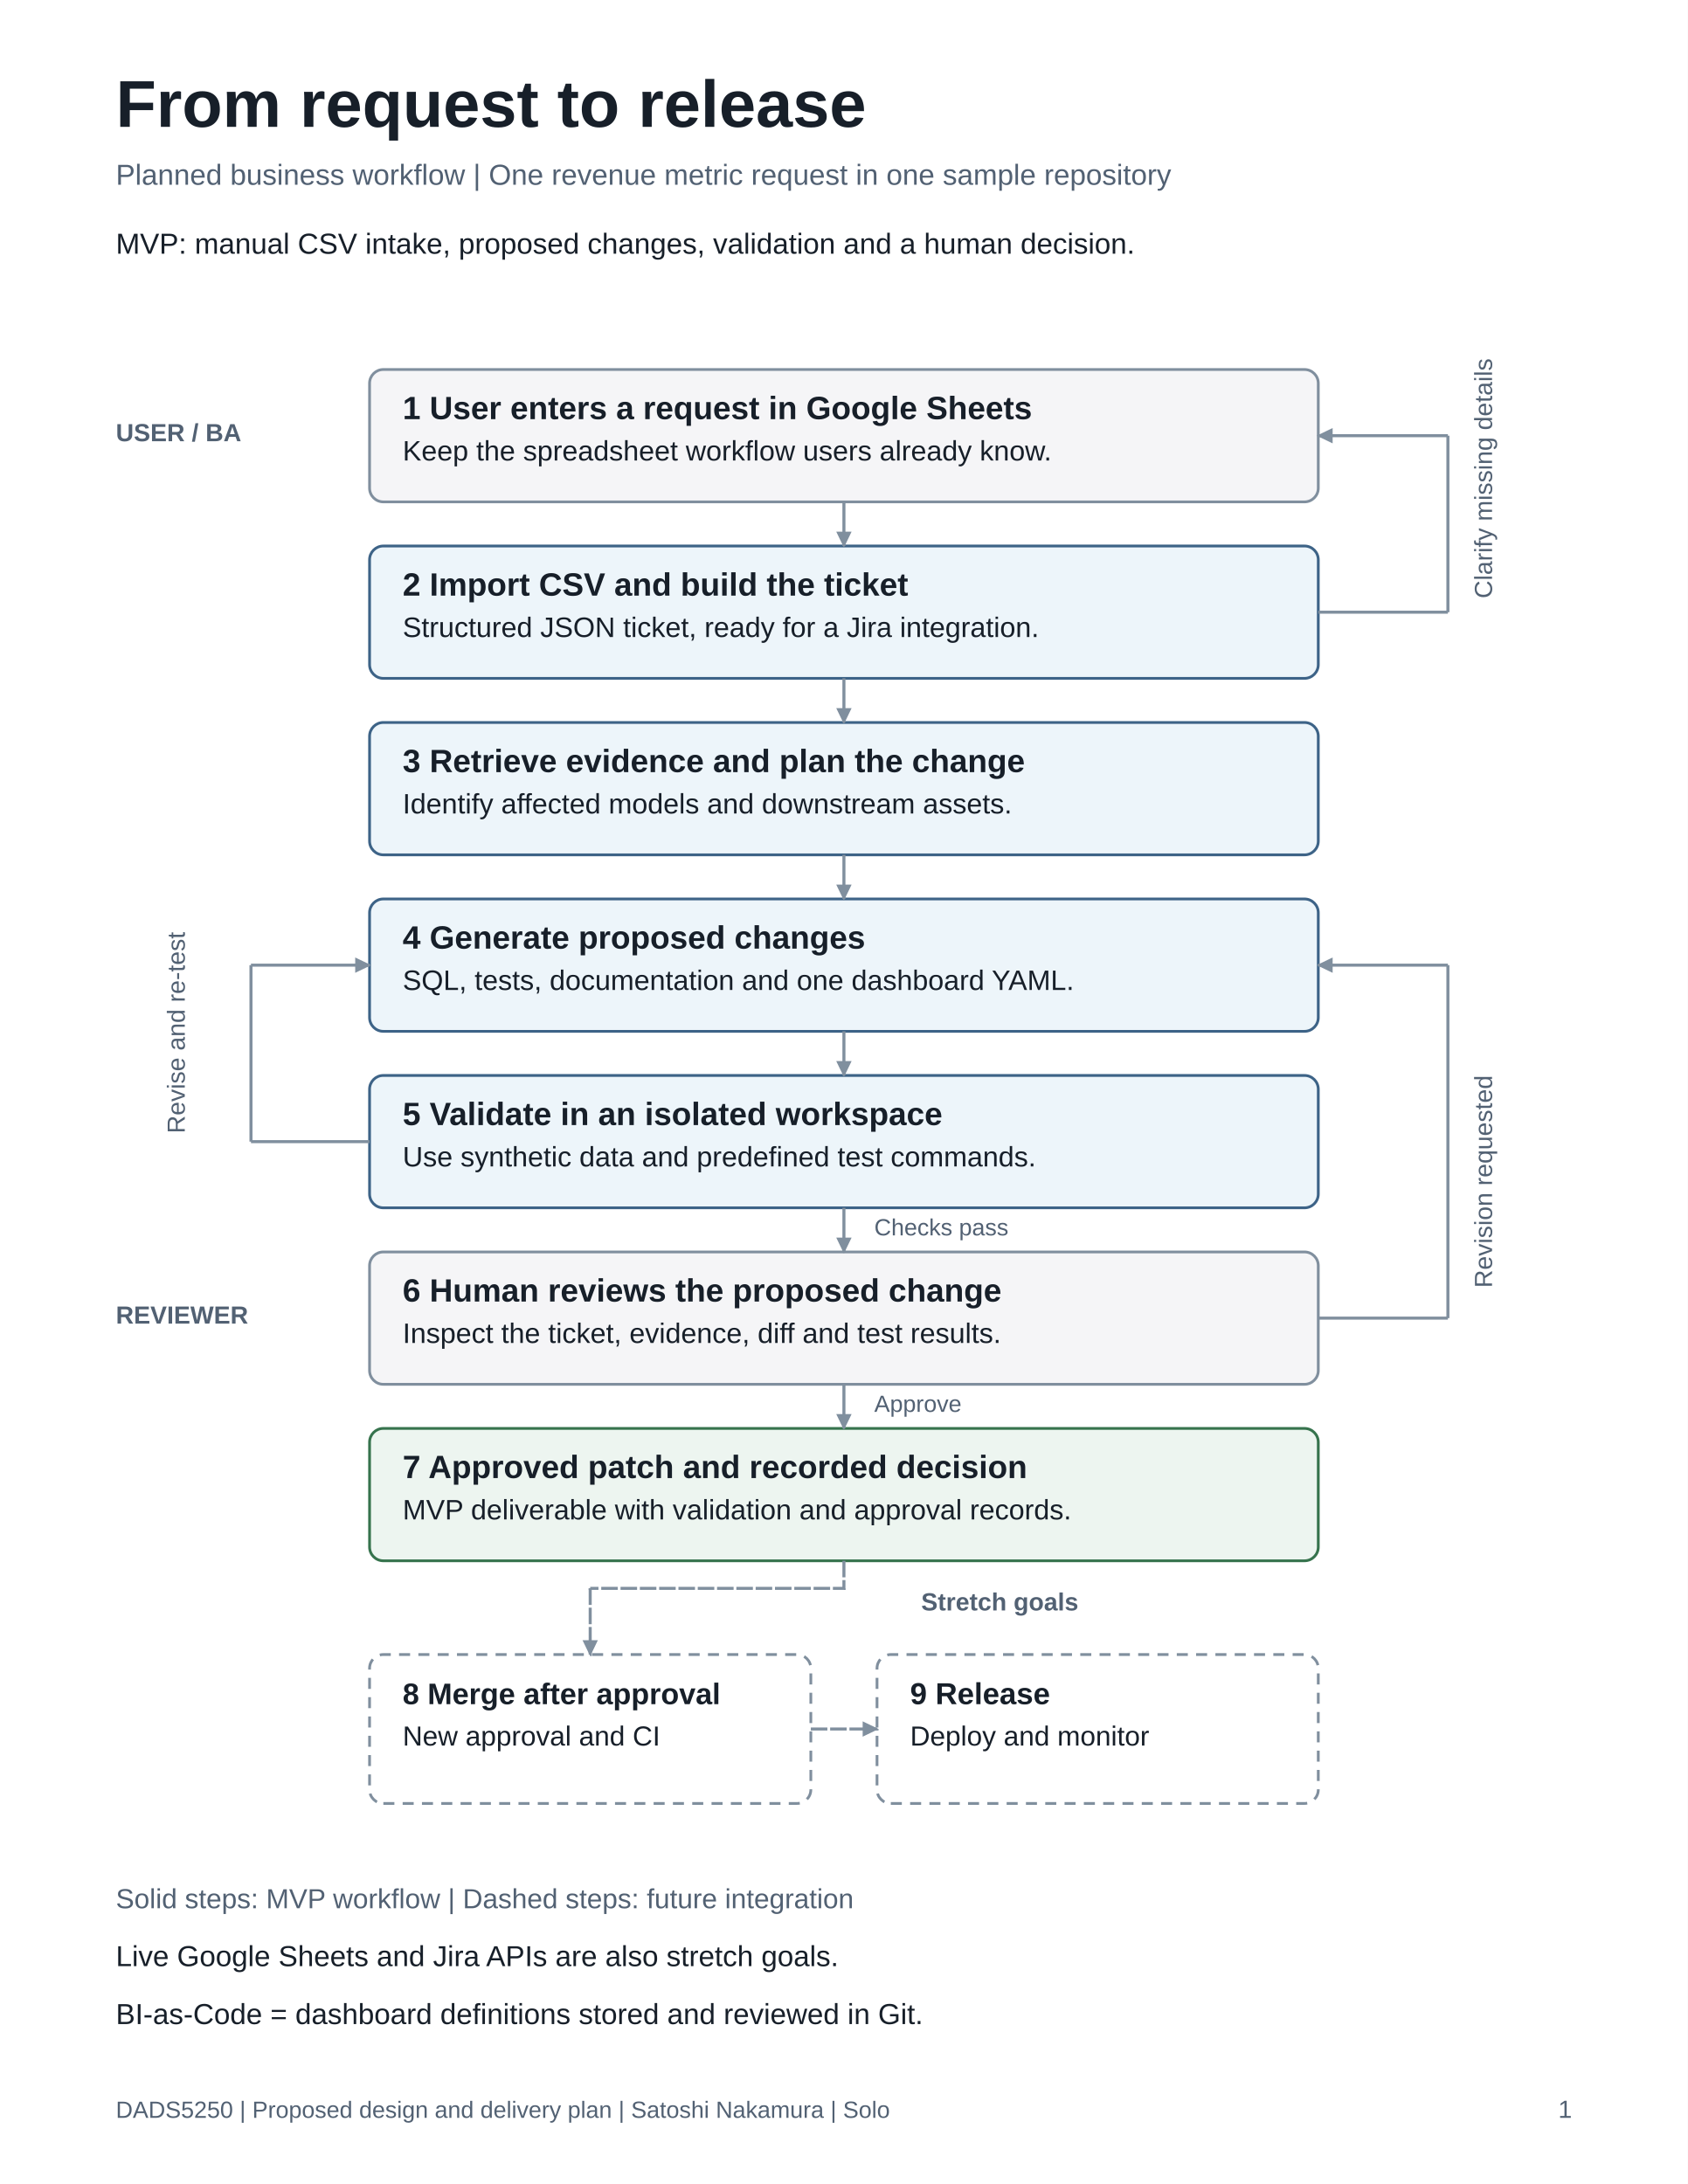
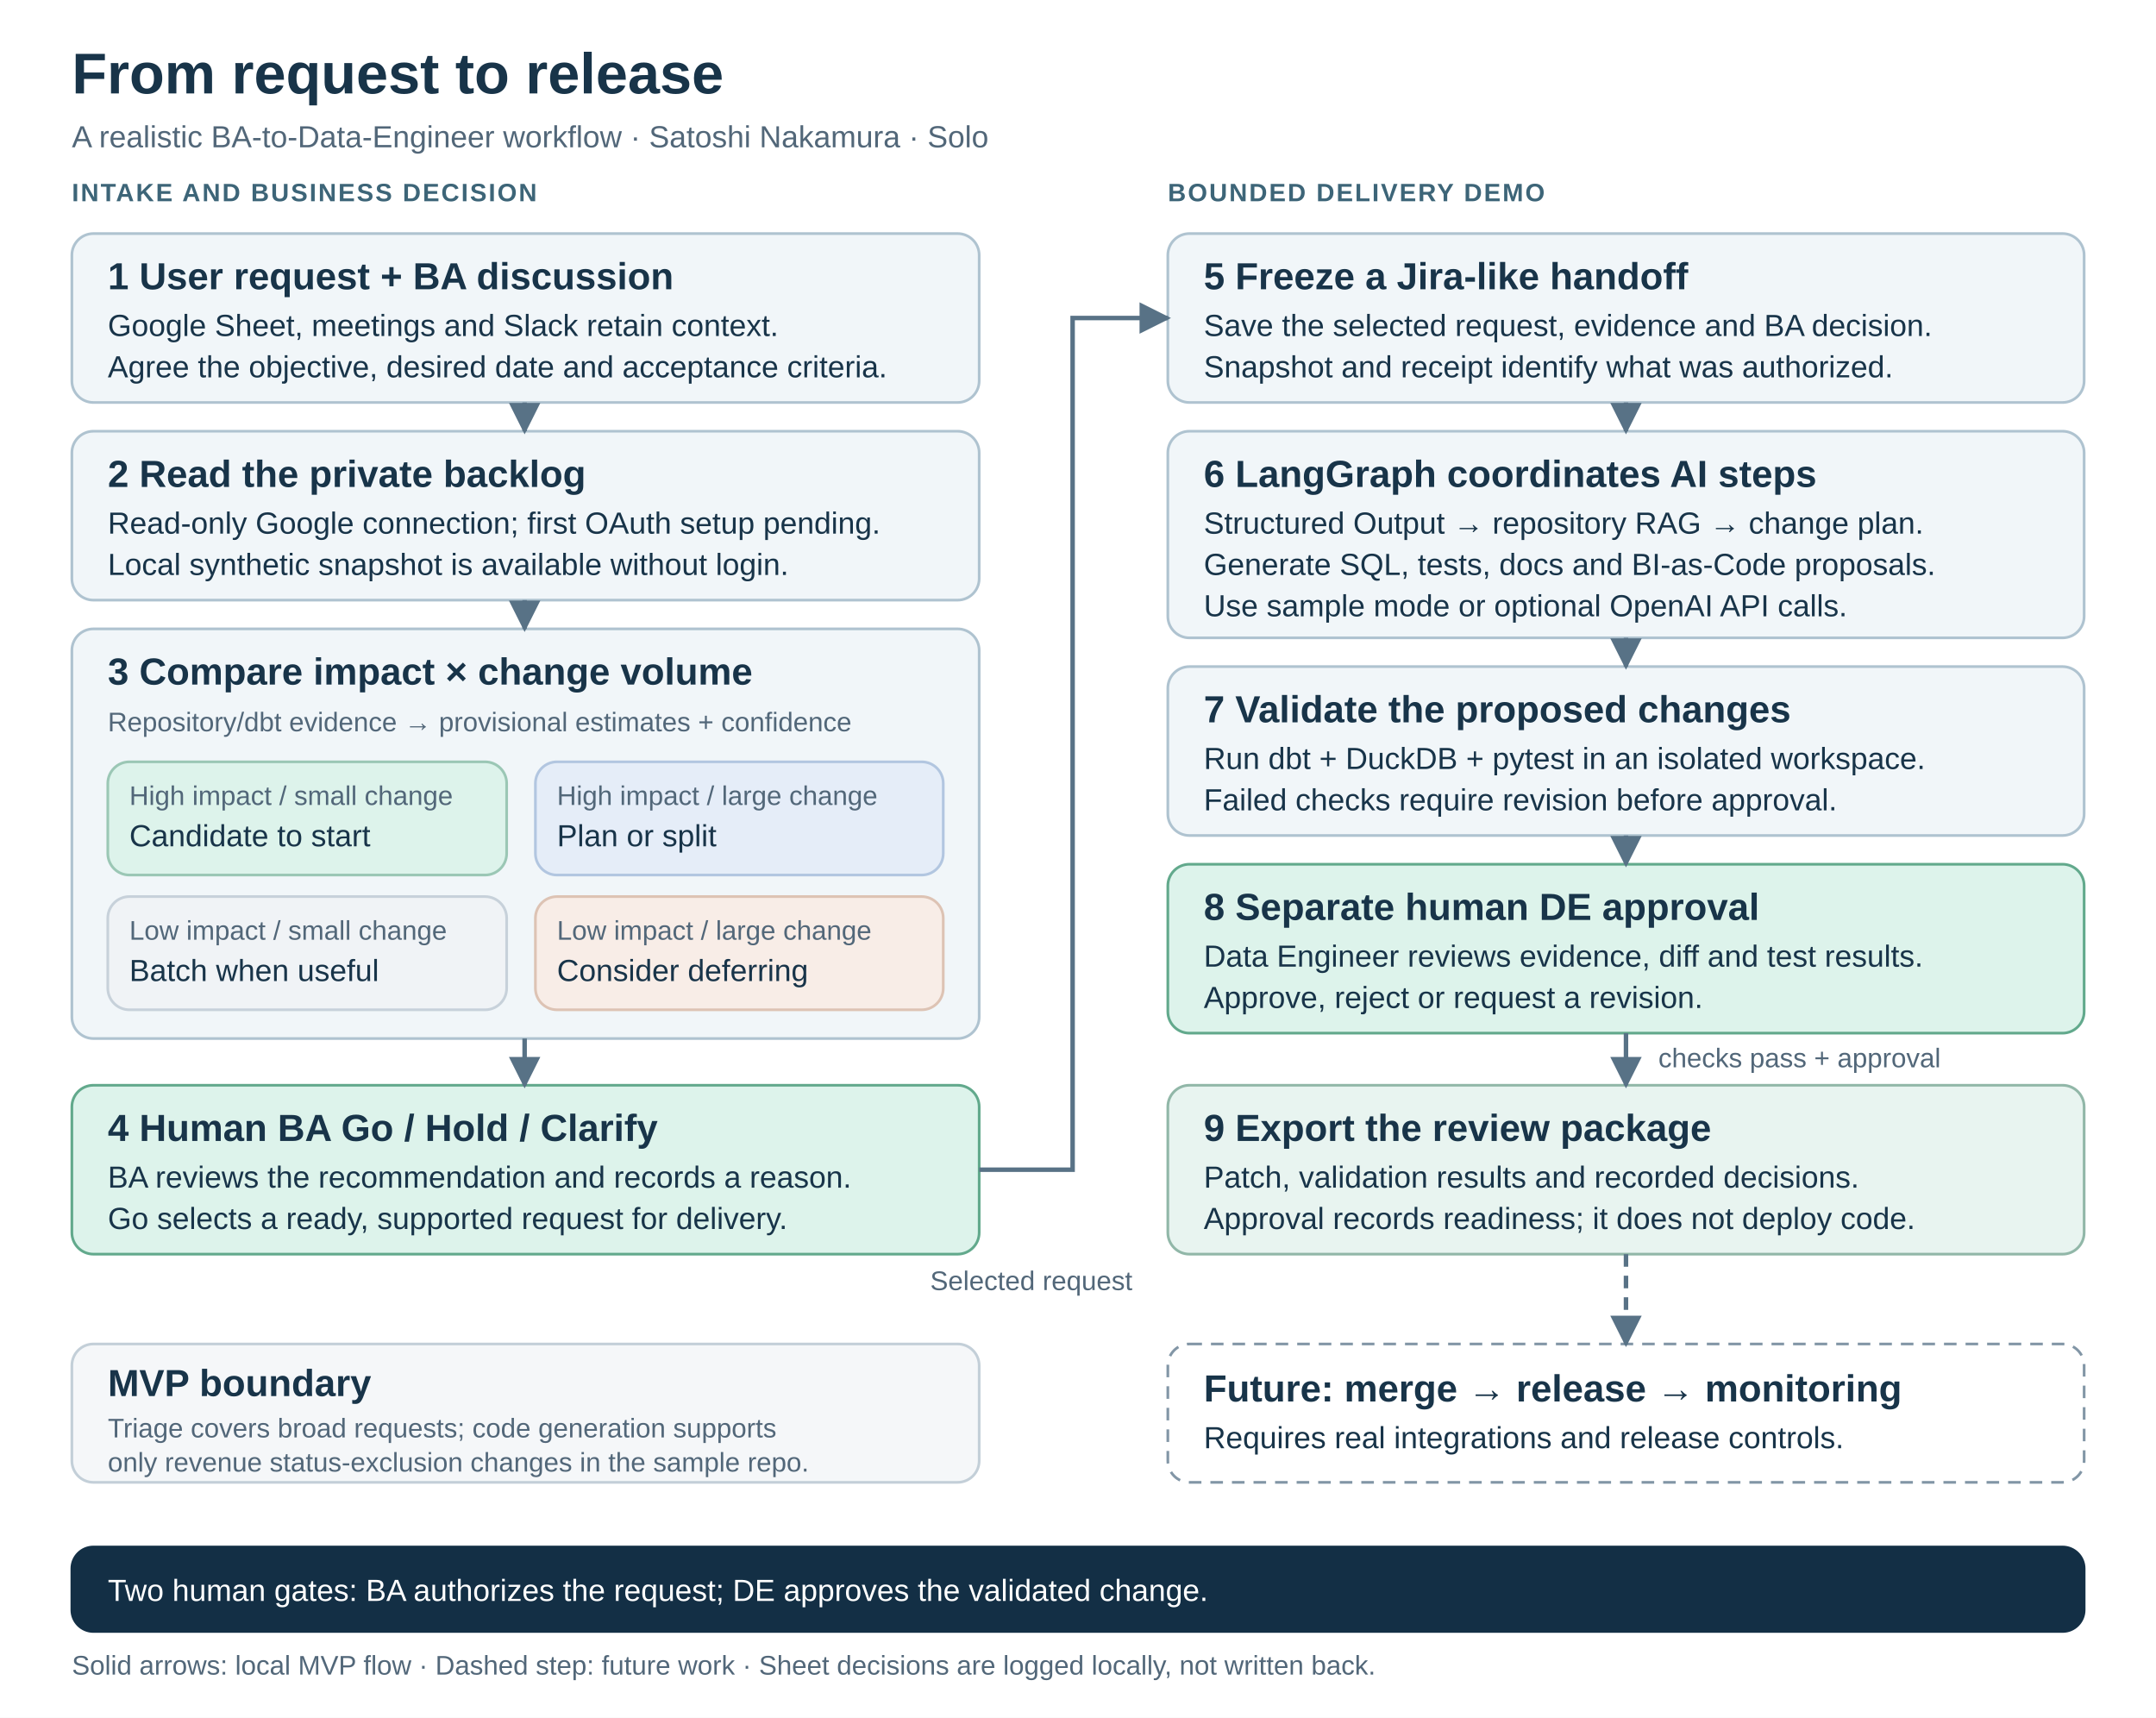
- <svg xmlns="http://www.w3.org/2000/svg" width="612" height="792" preserveAspectRatio="xMinYMin meet" viewBox="0 0 612 792" version="1.0" fill-rule="evenodd">
-   <clipPath id="clip">
-     <rect x="0" y="0" width="612" height="792" />
-   </clipPath>
-   <g id="group" transform="scale(1,-1) translate(0,-792)" style="clip-path: url(#clip)">
-     <g transform="">
-       <rect x="0" y="0" width="612" height="792" style="stroke: none; stroke-linecap: butt; stroke-width: 1; fill: rgb(100%,100%,100%); fill-rule: evenodd;" />
-       <text x="42" y="746" style="font-family: Arial, sans-serif; font-weight: bold; font-size: 24px;fill: rgb(9%,12%,16%); stroke:none;" transform="translate(0,1492) scale(1,-1)">From request to release</text>
-       <text x="42" y="725" style="font-family: Arial, sans-serif; font-size: 10.5px;fill: rgb(32%,38%,45%); stroke:none;" transform="translate(0,1450) scale(1,-1)">Planned business workflow | One revenue metric request in one sample repository</text>
-       <text x="42" y="700" style="font-family: Arial, sans-serif; font-size: 10.5px;fill: rgb(9%,12%,16%); stroke:none;" transform="translate(0,1400) scale(1,-1)">MVP: manual CSV intake, proposed changes, validation and a human decision.</text>
-       <rect x="134" y="610" width="344" height="48" rx="5" ry="5" style="stroke: rgb(50%,56%,62%); stroke-linecap: butt; stroke-width: 1; fill: rgb(96%,96%,97%); fill-rule: evenodd;" />
-       <text x="146" y="640" style="font-family: Arial, sans-serif; font-weight: bold; font-size: 11.7px;fill: rgb(9%,12%,16%); stroke:none;" transform="translate(0,1280) scale(1,-1)">1  User enters a request in Google Sheets</text>
-       <text x="146" y="625" style="font-family: Arial, sans-serif; font-size: 10.2px;fill: rgb(9%,12%,16%); stroke:none;" transform="translate(0,1250) scale(1,-1)">Keep the spreadsheet workflow users already know.</text>
-       <rect x="134" y="546" width="344" height="48" rx="5" ry="5" style="stroke: rgb(24%,39%,53%); stroke-linecap: butt; stroke-width: 1; fill: rgb(93%,96%,98%); fill-rule: evenodd;" />
-       <text x="146" y="576" style="font-family: Arial, sans-serif; font-weight: bold; font-size: 11.7px;fill: rgb(9%,12%,16%); stroke:none;" transform="translate(0,1152) scale(1,-1)">2  Import CSV and build the ticket</text>
-       <text x="146" y="561" style="font-family: Arial, sans-serif; font-size: 10.2px;fill: rgb(9%,12%,16%); stroke:none;" transform="translate(0,1122) scale(1,-1)">Structured JSON ticket, ready for a Jira integration.</text>
-       <rect x="134" y="482" width="344" height="48" rx="5" ry="5" style="stroke: rgb(24%,39%,53%); stroke-linecap: butt; stroke-width: 1; fill: rgb(93%,96%,98%); fill-rule: evenodd;" />
-       <text x="146" y="512" style="font-family: Arial, sans-serif; font-weight: bold; font-size: 11.7px;fill: rgb(9%,12%,16%); stroke:none;" transform="translate(0,1024) scale(1,-1)">3  Retrieve evidence and plan the change</text>
-       <text x="146" y="497" style="font-family: Arial, sans-serif; font-size: 10.2px;fill: rgb(9%,12%,16%); stroke:none;" transform="translate(0,994) scale(1,-1)">Identify affected models and downstream assets.</text>
-       <rect x="134" y="418" width="344" height="48" rx="5" ry="5" style="stroke: rgb(24%,39%,53%); stroke-linecap: butt; stroke-width: 1; fill: rgb(93%,96%,98%); fill-rule: evenodd;" />
-       <text x="146" y="448" style="font-family: Arial, sans-serif; font-weight: bold; font-size: 11.7px;fill: rgb(9%,12%,16%); stroke:none;" transform="translate(0,896) scale(1,-1)">4  Generate proposed changes</text>
-       <text x="146" y="433" style="font-family: Arial, sans-serif; font-size: 10.2px;fill: rgb(9%,12%,16%); stroke:none;" transform="translate(0,866) scale(1,-1)">SQL, tests, documentation and one dashboard YAML.</text>
-       <rect x="134" y="354" width="344" height="48" rx="5" ry="5" style="stroke: rgb(24%,39%,53%); stroke-linecap: butt; stroke-width: 1; fill: rgb(93%,96%,98%); fill-rule: evenodd;" />
-       <text x="146" y="384" style="font-family: Arial, sans-serif; font-weight: bold; font-size: 11.7px;fill: rgb(9%,12%,16%); stroke:none;" transform="translate(0,768) scale(1,-1)">5  Validate in an isolated workspace</text>
-       <text x="146" y="369" style="font-family: Arial, sans-serif; font-size: 10.2px;fill: rgb(9%,12%,16%); stroke:none;" transform="translate(0,738) scale(1,-1)">Use synthetic data and predefined test commands.</text>
-       <rect x="134" y="290" width="344" height="48" rx="5" ry="5" style="stroke: rgb(50%,56%,62%); stroke-linecap: butt; stroke-width: 1; fill: rgb(96%,96%,97%); fill-rule: evenodd;" />
-       <text x="146" y="320" style="font-family: Arial, sans-serif; font-weight: bold; font-size: 11.7px;fill: rgb(9%,12%,16%); stroke:none;" transform="translate(0,640) scale(1,-1)">6  Human reviews the proposed change</text>
-       <text x="146" y="305" style="font-family: Arial, sans-serif; font-size: 10.2px;fill: rgb(9%,12%,16%); stroke:none;" transform="translate(0,610) scale(1,-1)">Inspect the ticket, evidence, diff and test results.</text>
-       <rect x="134" y="226" width="344" height="48" rx="5" ry="5" style="stroke: rgb(21%,45%,30%); stroke-linecap: butt; stroke-width: 1; fill: rgb(93%,96%,94%); fill-rule: evenodd;" />
-       <text x="146" y="256" style="font-family: Arial, sans-serif; font-weight: bold; font-size: 11.7px;fill: rgb(9%,12%,16%); stroke:none;" transform="translate(0,512) scale(1,-1)">7  Approved patch and recorded decision</text>
-       <text x="146" y="241" style="font-family: Arial, sans-serif; font-size: 10.2px;fill: rgb(9%,12%,16%); stroke:none;" transform="translate(0,482) scale(1,-1)">MVP deliverable with validation and approval records.</text>
-       <path d="M 306,610 L 306,594 Z" style="stroke: rgb(50%,56%,62%); stroke-linecap: butt; stroke-width: 1.1;" />
-       <polygon points="306 594, 308.386 598.955, 303.614 598.955" style="stroke: rgb(50%,56%,62%); stroke-linecap: butt; stroke-width: 0.5; fill: rgb(50%,56%,62%); fill-rule: evenodd;" />
-       <path d="M 306,546 L 306,530 Z" style="stroke: rgb(50%,56%,62%); stroke-linecap: butt; stroke-width: 1.1;" />
-       <polygon points="306 530, 308.386 534.955, 303.614 534.955" style="stroke: rgb(50%,56%,62%); stroke-linecap: butt; stroke-width: 0.5; fill: rgb(50%,56%,62%); fill-rule: evenodd;" />
-       <path d="M 306,482 L 306,466 Z" style="stroke: rgb(50%,56%,62%); stroke-linecap: butt; stroke-width: 1.1;" />
-       <polygon points="306 466, 308.386 470.955, 303.614 470.955" style="stroke: rgb(50%,56%,62%); stroke-linecap: butt; stroke-width: 0.5; fill: rgb(50%,56%,62%); fill-rule: evenodd;" />
-       <path d="M 306,418 L 306,402 Z" style="stroke: rgb(50%,56%,62%); stroke-linecap: butt; stroke-width: 1.1;" />
-       <polygon points="306 402, 308.386 406.955, 303.614 406.955" style="stroke: rgb(50%,56%,62%); stroke-linecap: butt; stroke-width: 0.5; fill: rgb(50%,56%,62%); fill-rule: evenodd;" />
-       <path d="M 306,354 L 306,338 Z" style="stroke: rgb(50%,56%,62%); stroke-linecap: butt; stroke-width: 1.1;" />
-       <polygon points="306 338, 308.386 342.955, 303.614 342.955" style="stroke: rgb(50%,56%,62%); stroke-linecap: butt; stroke-width: 0.5; fill: rgb(50%,56%,62%); fill-rule: evenodd;" />
-       <path d="M 306,290 L 306,274 Z" style="stroke: rgb(50%,56%,62%); stroke-linecap: butt; stroke-width: 1.1;" />
-       <polygon points="306 274, 308.386 278.955, 303.614 278.955" style="stroke: rgb(50%,56%,62%); stroke-linecap: butt; stroke-width: 0.5; fill: rgb(50%,56%,62%); fill-rule: evenodd;" />
-       <text x="317" y="280" style="font-family: Arial, sans-serif; font-size: 8.5px;fill: rgb(32%,38%,45%); stroke:none;" transform="translate(0,560) scale(1,-1)">Approve</text>
-       <text x="317" y="344" style="font-family: Arial, sans-serif; font-size: 8.5px;fill: rgb(32%,38%,45%); stroke:none;" transform="translate(0,688) scale(1,-1)">Checks pass</text>
-       <text x="42" y="632" style="font-family: Arial, sans-serif; font-weight: bold; font-size: 9px;fill: rgb(32%,38%,45%); stroke:none;" transform="translate(0,1264) scale(1,-1)">USER / BA</text>
-       <text x="42" y="312" style="font-family: Arial, sans-serif; font-weight: bold; font-size: 9px;fill: rgb(32%,38%,45%); stroke:none;" transform="translate(0,624) scale(1,-1)">REVIEWER</text>
-       <path d="M 478,570 L 525,570 Z" style="stroke: rgb(50%,56%,62%); stroke-linecap: butt; stroke-width: 1.1;" />
-       <path d="M 525,570 L 525,634 Z" style="stroke: rgb(50%,56%,62%); stroke-linecap: butt; stroke-width: 1.1;" />
-       <path d="M 525,634 L 478,634 Z" style="stroke: rgb(50%,56%,62%); stroke-linecap: butt; stroke-width: 1.1;" />
-       <polygon points="478 634, 482.955 631.614, 482.955 636.386" style="stroke: rgb(50%,56%,62%); stroke-linecap: butt; stroke-width: 0.5; fill: rgb(50%,56%,62%); fill-rule: evenodd;" />
-       <g transform=" matrix(0,1,-1,0,541,575)">
-         <text x="0" y="0" style="font-family: Arial, sans-serif; font-size: 9px;fill: rgb(32%,38%,45%); stroke:none;" transform="translate(0,0) scale(1,-1)">Clarify missing details</text>
-       </g>
-       <path d="M 134,378 L 91,378 Z" style="stroke: rgb(50%,56%,62%); stroke-linecap: butt; stroke-width: 1.1;" />
-       <path d="M 91,378 L 91,442 Z" style="stroke: rgb(50%,56%,62%); stroke-linecap: butt; stroke-width: 1.1;" />
-       <path d="M 91,442 L 134,442 Z" style="stroke: rgb(50%,56%,62%); stroke-linecap: butt; stroke-width: 1.1;" />
-       <polygon points="134 442, 129.045 444.386, 129.045 439.614" style="stroke: rgb(50%,56%,62%); stroke-linecap: butt; stroke-width: 0.5; fill: rgb(50%,56%,62%); fill-rule: evenodd;" />
-       <g transform=" matrix(0,1,-1,0,67,381)">
-         <text x="0" y="0" style="font-family: Arial, sans-serif; font-size: 9px;fill: rgb(32%,38%,45%); stroke:none;" transform="translate(0,0) scale(1,-1)">Revise and re-test</text>
-       </g>
-       <path d="M 478,314 L 525,314 Z" style="stroke: rgb(50%,56%,62%); stroke-linecap: butt; stroke-width: 1.1;" />
-       <path d="M 525,314 L 525,442 Z" style="stroke: rgb(50%,56%,62%); stroke-linecap: butt; stroke-width: 1.1;" />
-       <path d="M 525,442 L 478,442 Z" style="stroke: rgb(50%,56%,62%); stroke-linecap: butt; stroke-width: 1.1;" />
-       <polygon points="478 442, 482.955 439.614, 482.955 444.386" style="stroke: rgb(50%,56%,62%); stroke-linecap: butt; stroke-width: 0.5; fill: rgb(50%,56%,62%); fill-rule: evenodd;" />
-       <g transform=" matrix(0,1,-1,0,541,325)">
-         <text x="0" y="0" style="font-family: Arial, sans-serif; font-size: 9px;fill: rgb(32%,38%,45%); stroke:none;" transform="translate(0,0) scale(1,-1)">Revision requested</text>
-       </g>
-       <rect x="134" y="138" width="160" height="54" rx="5" ry="5" style="stroke: rgb(50%,56%,62%); stroke-linecap: butt; stroke-width: 1; fill: rgb(100%,100%,100%); fill-rule: evenodd; stroke-dasharray: 4, 3;" />
-       <text x="146" y="174" style="font-family: Arial, sans-serif; font-weight: bold; font-size: 10.8px;fill: rgb(9%,12%,16%); stroke:none;" transform="translate(0,348) scale(1,-1)">8  Merge after approval</text>
-       <text x="146" y="159" style="font-family: Arial, sans-serif; font-size: 10px;fill: rgb(9%,12%,16%); stroke:none;" transform="translate(0,318) scale(1,-1)">New approval and CI</text>
-       <rect x="318" y="138" width="160" height="54" rx="5" ry="5" style="stroke: rgb(50%,56%,62%); stroke-linecap: butt; stroke-width: 1; fill: rgb(100%,100%,100%); fill-rule: evenodd; stroke-dasharray: 4, 3;" />
-       <text x="330" y="174" style="font-family: Arial, sans-serif; font-weight: bold; font-size: 11px;fill: rgb(9%,12%,16%); stroke:none;" transform="translate(0,348) scale(1,-1)">9  Release</text>
-       <text x="330" y="159" style="font-family: Arial, sans-serif; font-size: 10px;fill: rgb(9%,12%,16%); stroke:none;" transform="translate(0,318) scale(1,-1)">Deploy and monitor</text>
-       <path d="M 306,226 L 306,216 Z" style="stroke: rgb(50%,56%,62%); stroke-linecap: butt; stroke-width: 1.1; stroke-dasharray: 4, 3;" />
-       <path d="M 306,216 L 214,216 Z" style="stroke: rgb(50%,56%,62%); stroke-linecap: butt; stroke-width: 1.1; stroke-dasharray: 4, 3;" />
-       <path d="M 214,216 L 214,192 Z" style="stroke: rgb(50%,56%,62%); stroke-linecap: butt; stroke-width: 1.1; stroke-dasharray: 4, 3;" />
-       <polygon points="214 192, 216.386 196.955, 211.614 196.955" style="stroke: rgb(50%,56%,62%); stroke-linecap: butt; stroke-width: 0.5; fill: rgb(50%,56%,62%); fill-rule: evenodd;" />
-       <path d="M 294,165 L 318,165 Z" style="stroke: rgb(50%,56%,62%); stroke-linecap: butt; stroke-width: 1.1; stroke-dasharray: 4, 3;" />
-       <polygon points="318 165, 313.045 167.386, 313.045 162.614" style="stroke: rgb(50%,56%,62%); stroke-linecap: butt; stroke-width: 0.5; fill: rgb(50%,56%,62%); fill-rule: evenodd;" />
-       <text x="334" y="208" style="font-family: Arial, sans-serif; font-weight: bold; font-size: 9px;fill: rgb(32%,38%,45%); stroke:none;" transform="translate(0,416) scale(1,-1)">Stretch goals</text>
-       <text x="42" y="100" style="font-family: Arial, sans-serif; font-size: 10px;fill: rgb(32%,38%,45%); stroke:none;" transform="translate(0,200) scale(1,-1)">Solid steps: MVP workflow   |   Dashed steps: future integration</text>
-       <text x="42" y="79" style="font-family: Arial, sans-serif; font-size: 10.5px;fill: rgb(9%,12%,16%); stroke:none;" transform="translate(0,158) scale(1,-1)">Live Google Sheets and Jira APIs are also stretch goals.</text>
-       <text x="42" y="58" style="font-family: Arial, sans-serif; font-size: 10.5px;fill: rgb(9%,12%,16%); stroke:none;" transform="translate(0,116) scale(1,-1)">BI-as-Code = dashboard definitions stored and reviewed in Git.</text>
-       <text x="42" y="24" style="font-family: Arial, sans-serif; font-size: 8.5px;fill: rgb(32%,38%,45%); stroke:none;" transform="translate(0,48) scale(1,-1)">DADS5250 | Proposed design and delivery plan | Satoshi Nakamura | Solo</text>
-       <text x="565" y="24" style="font-family: Arial, sans-serif; font-size: 9px;fill: rgb(32%,38%,45%); stroke:none;" transform="translate(0,48) scale(1,-1)">1</text>
-     </g>
-   </g>
+ <svg xmlns="http://www.w3.org/2000/svg" width="1200" height="956" viewBox="0 0 1200 956" role="img" aria-labelledby="title desc">
+   <defs>
+     <marker id="arrow" viewBox="0 0 10 10" refX="9" refY="5" markerWidth="7" markerHeight="7" orient="auto-start-reverse">
+       <path d="M0 0L10 5L0 10Z" fill="#587286" />
+     </marker>
+     <style>
+ text{font-family:Arial,Helvetica,sans-serif;fill:#183449}.title{font-size:32px;font-weight:700}.subtitle{font-size:17px;fill:#526779}.heading{font-size:21px;font-weight:700}.body{font-size:17px}.small{font-size:15px;fill:#526779}.kicker{font-size:14px;font-weight:700;letter-spacing:1px;fill:#3d6578}.link{fill:none;stroke:#587286;stroke-width:2.5;marker-end:url(#arrow)}.future{stroke-dasharray:7 5}
+ </style>
+   </defs>
+   <rect width="1200" height="956" fill="#fff" />
+   <text x="40" y="52" class="title">From request to release</text>
+   <text x="40" y="82" class="subtitle">A realistic BA-to-Data-Engineer workflow · Satoshi Nakamura · Solo</text>
+   <text x="40" y="112" class="kicker">INTAKE AND BUSINESS DECISION</text>
+   <text x="650" y="112" class="kicker">BOUNDED DELIVERY DEMO</text>
+   <rect x="40" y="130" width="505" height="94" rx="12" fill="#f1f6f9" stroke="#afc3d0" stroke-width="1.5" />
+   <text x="60" y="161" class="heading">1  User request + BA discussion</text>
+   <text x="60" y="187" class="body">Google Sheet, meetings and Slack retain context.</text>
+   <text x="60" y="210" class="body">Agree the objective, desired date and acceptance criteria.</text>
+   <rect x="40" y="240" width="505" height="94" rx="12" fill="#f1f6f9" stroke="#afc3d0" stroke-width="1.5" />
+   <text x="60" y="271" class="heading">2  Read the private backlog</text>
+   <text x="60" y="297" class="body">Read-only Google connection; first OAuth setup pending.</text>
+   <text x="60" y="320" class="body">Local synthetic snapshot is available without login.</text>
+   <rect x="40" y="350" width="505" height="228" rx="12" fill="#f1f6f9" stroke="#afc3d0" stroke-width="1.5" />
+   <text x="60" y="381" class="heading">3  Compare impact × change volume</text>
+   <text x="60" y="407" class="small">Repository/dbt evidence → provisional estimates + confidence</text>
+   <rect x="60" y="424" width="222" height="63" rx="12" fill="#ddf3eb" stroke="#9bc7b5" stroke-width="1.5" />
+   <text x="72" y="448" class="small">High impact / small change</text>
+   <text x="72" y="471" class="body">Candidate to start</text>
+   <rect x="298" y="424" width="227" height="63" rx="12" fill="#e5edf8" stroke="#b2c6e0" stroke-width="1.5" />
+   <text x="310" y="448" class="small">High impact / large change</text>
+   <text x="310" y="471" class="body">Plan or split</text>
+   <rect x="60" y="499" width="222" height="63" rx="12" fill="#f0f3f6" stroke="#c7d1da" stroke-width="1.5" />
+   <text x="72" y="523" class="small">Low impact / small change</text>
+   <text x="72" y="546" class="body">Batch when useful</text>
+   <rect x="298" y="499" width="227" height="63" rx="12" fill="#f8ede7" stroke="#ddc3b4" stroke-width="1.5" />
+   <text x="310" y="523" class="small">Low impact / large change</text>
+   <text x="310" y="546" class="body">Consider deferring</text>
+   <rect x="40" y="604" width="505" height="94" rx="12" fill="#ddf3eb" stroke="#62a98c" stroke-width="1.5" />
+   <text x="60" y="635" class="heading">4  Human BA Go / Hold / Clarify</text>
+   <text x="60" y="661" class="body">BA reviews the recommendation and records a reason.</text>
+   <text x="60" y="684" class="body">Go selects a ready, supported request for delivery.</text>
+   <rect x="650" y="130" width="510" height="94" rx="12" fill="#f1f6f9" stroke="#afc3d0" stroke-width="1.5" />
+   <text x="670" y="161" class="heading">5  Freeze a Jira-like handoff</text>
+   <text x="670" y="187" class="body">Save the selected request, evidence and BA decision.</text>
+   <text x="670" y="210" class="body">Snapshot and receipt identify what was authorized.</text>
+   <rect x="650" y="240" width="510" height="115" rx="12" fill="#f1f6f9" stroke="#afc3d0" stroke-width="1.5" />
+   <text x="670" y="271" class="heading">6  LangGraph coordinates AI steps</text>
+   <text x="670" y="297" class="body">Structured Output → repository RAG → change plan.</text>
+   <text x="670" y="320" class="body">Generate SQL, tests, docs and BI-as-Code proposals.</text>
+   <text x="670" y="343" class="body">Use sample mode or optional OpenAI API calls.</text>
+   <rect x="650" y="371" width="510" height="94" rx="12" fill="#f1f6f9" stroke="#afc3d0" stroke-width="1.5" />
+   <text x="670" y="402" class="heading">7  Validate the proposed changes</text>
+   <text x="670" y="428" class="body">Run dbt + DuckDB + pytest in an isolated workspace.</text>
+   <text x="670" y="451" class="body">Failed checks require revision before approval.</text>
+   <rect x="650" y="481" width="510" height="94" rx="12" fill="#ddf3eb" stroke="#62a98c" stroke-width="1.5" />
+   <text x="670" y="512" class="heading">8  Separate human DE approval</text>
+   <text x="670" y="538" class="body">Data Engineer reviews evidence, diff and test results.</text>
+   <text x="670" y="561" class="body">Approve, reject or request a revision.</text>
+   <rect x="650" y="604" width="510" height="94" rx="12" fill="#e8f4f0" stroke="#91b7a8" stroke-width="1.5" />
+   <text x="670" y="635" class="heading">9  Export the review package</text>
+   <text x="670" y="661" class="body">Patch, validation results and recorded decisions.</text>
+   <text x="670" y="684" class="body">Approval records readiness; it does not deploy code.</text>
+   <rect x="650" y="748" width="510" height="77" rx="12" fill="#fff" stroke="#8296a6" stroke-width="1.5" stroke-dasharray="7 5" />
+   <text x="670" y="780" class="heading">Future: merge → release → monitoring</text>
+   <text x="670" y="806" class="body">Requires real integrations and release controls.</text>
+   <path d="M292 224V240" class="link" />
+   <path d="M292 334V350" class="link" />
+   <path d="M292 578V604" class="link" />
+   <path d="M545 651H597V177H650" class="link" />
+   <text x="574" y="718" class="small" text-anchor="middle">Selected request</text>
+   <path d="M905 224V240" class="link" />
+   <path d="M905 355V371" class="link" />
+   <path d="M905 465V481" class="link" />
+   <path d="M905 575V604" class="link" />
+   <text x="923" y="594" class="small">checks pass + approval</text>
+   <path d="M905 698V748" class="link future" />
+   <rect x="40" y="748" width="505" height="77" rx="12" fill="#f5f7f9" stroke="#c3cfd8" stroke-width="1.5" />
+   <text x="60" y="777" class="heading">MVP boundary</text>
+   <text x="60" y="800" class="small">Triage covers broad requests; code generation supports</text>
+   <text x="60" y="819" class="small">only revenue status-exclusion changes in the sample repo.</text>
+   <rect x="40" y="861" width="1120" height="47" rx="12" fill="#132f45" stroke="#132f45" stroke-width="1.5" />
+   <text x="60" y="891" class="body" style="fill:#fff">Two human gates: BA authorizes the request; DE approves the validated change.</text>
+   <text x="40" y="932" class="small">Solid arrows: local MVP flow   ·   Dashed step: future work   ·   Sheet decisions are logged locally, not written back.</text>
</svg>
